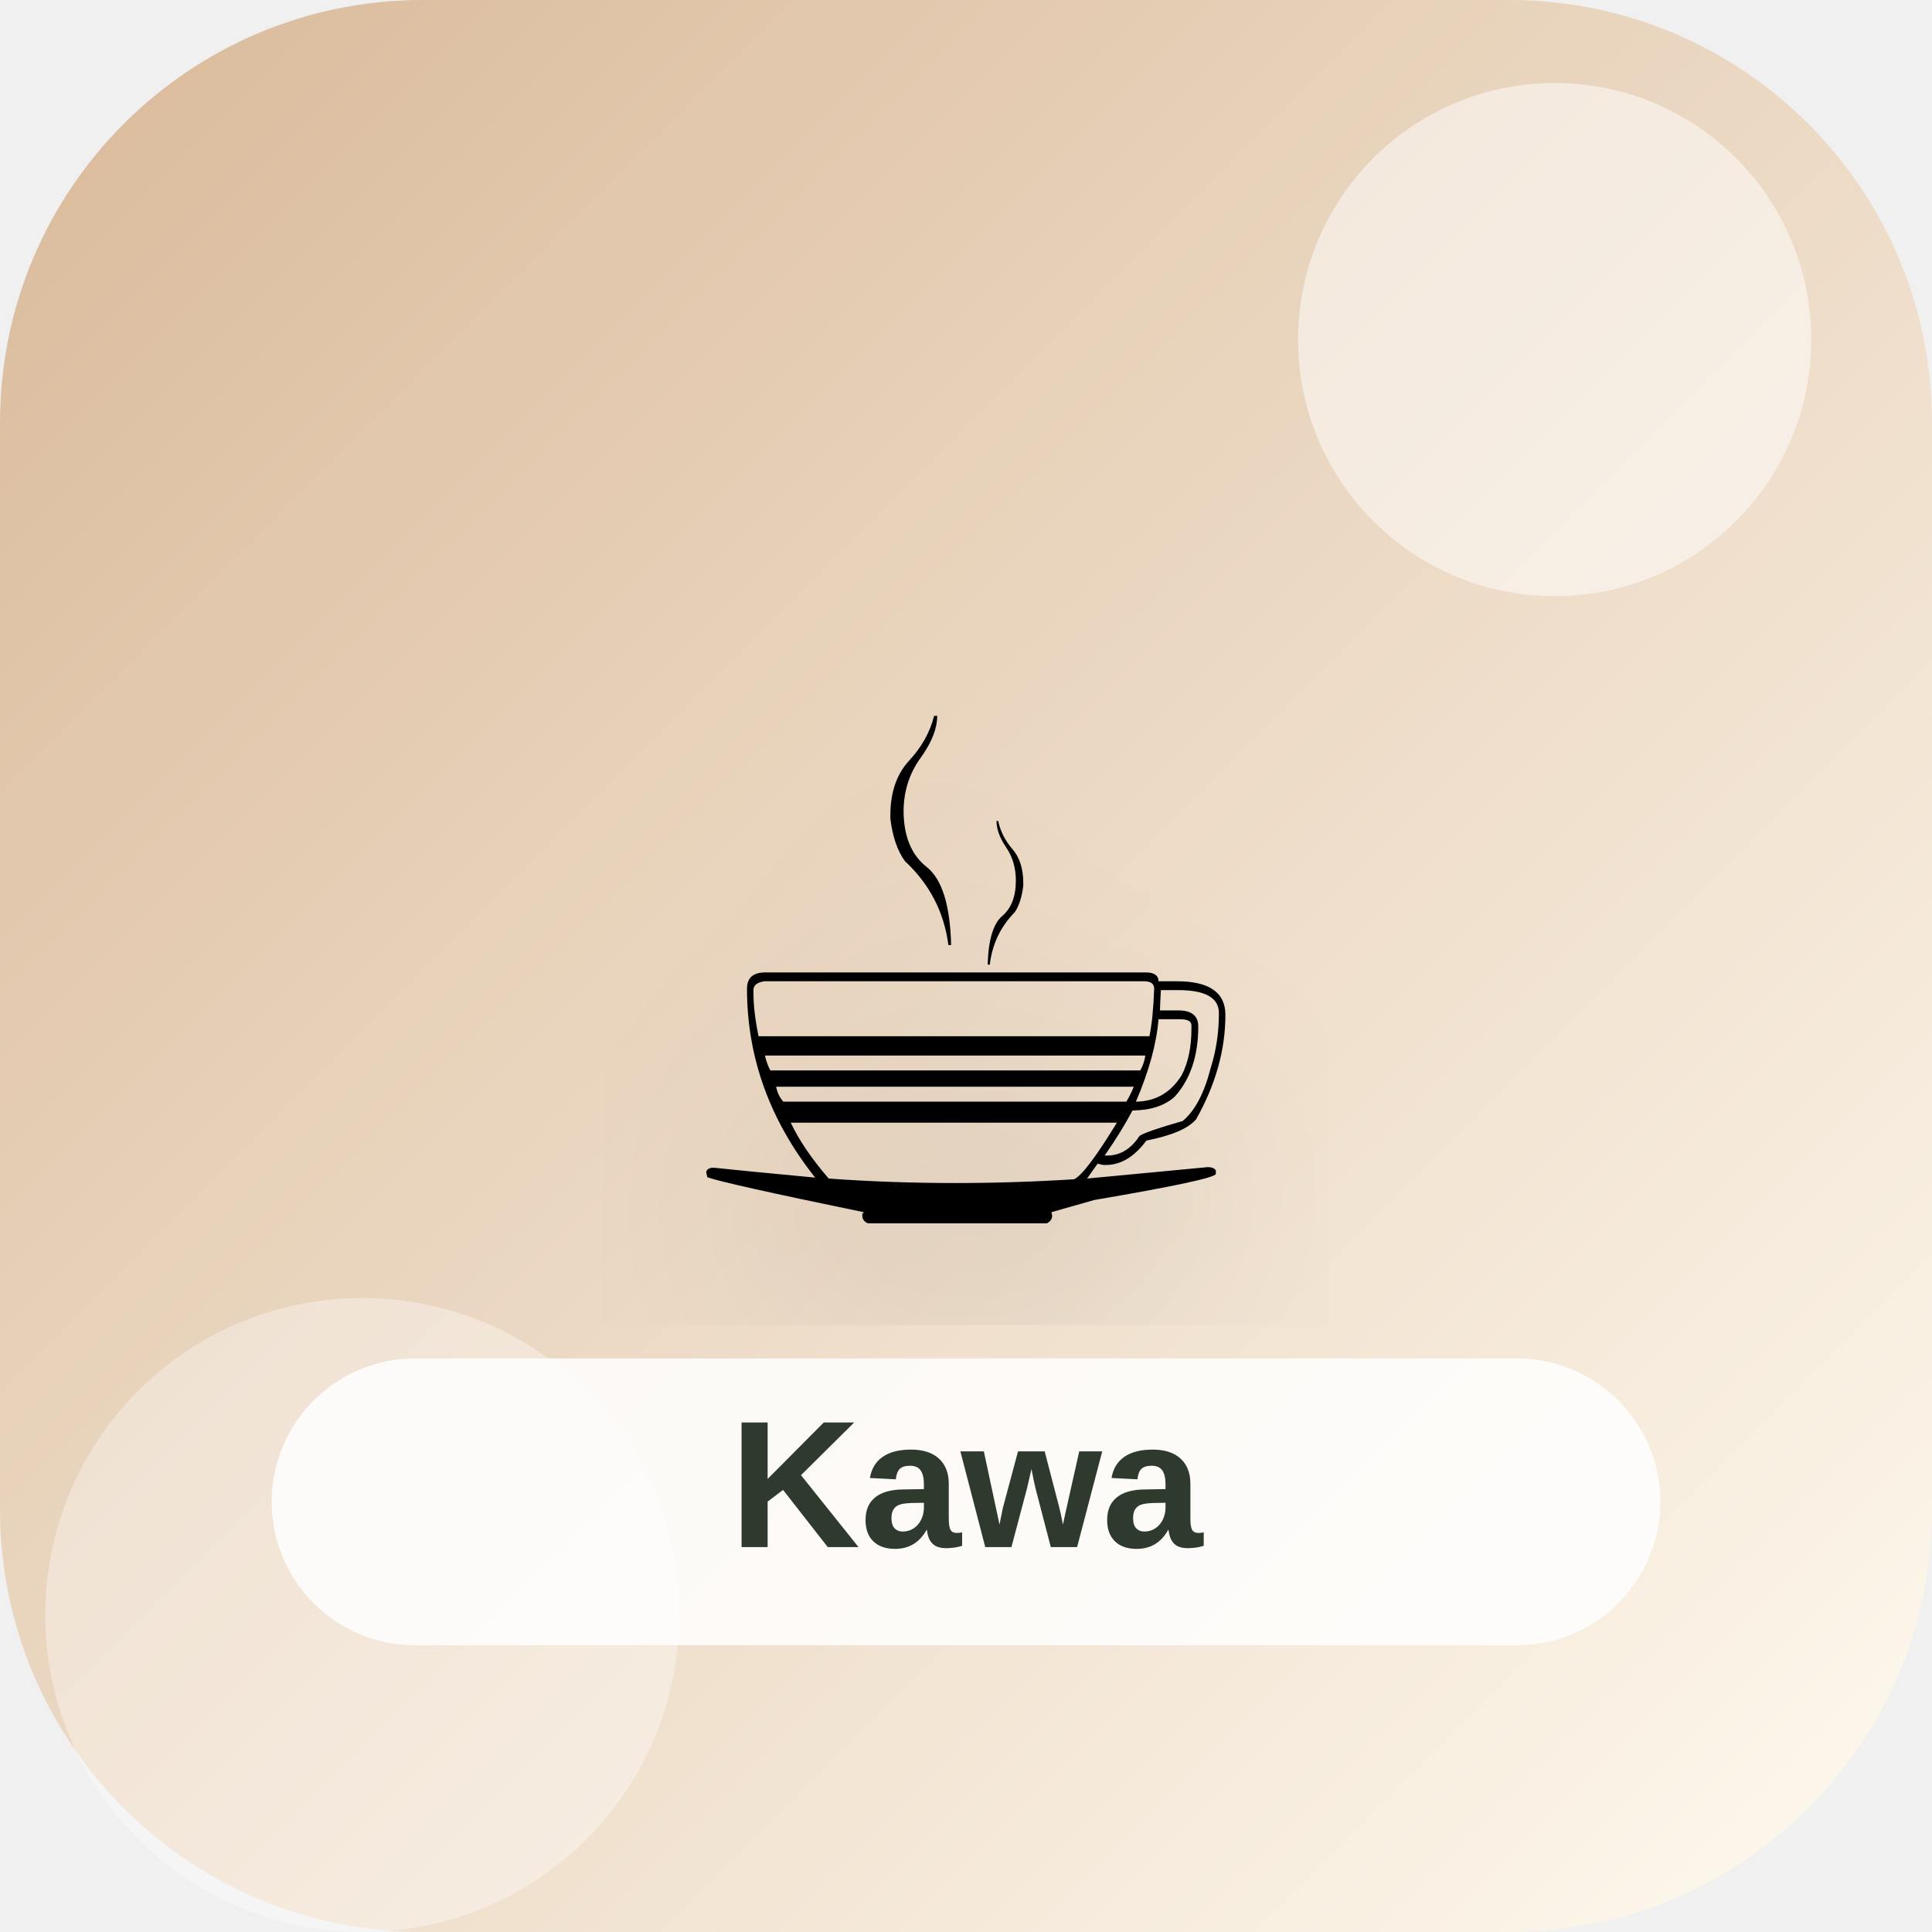
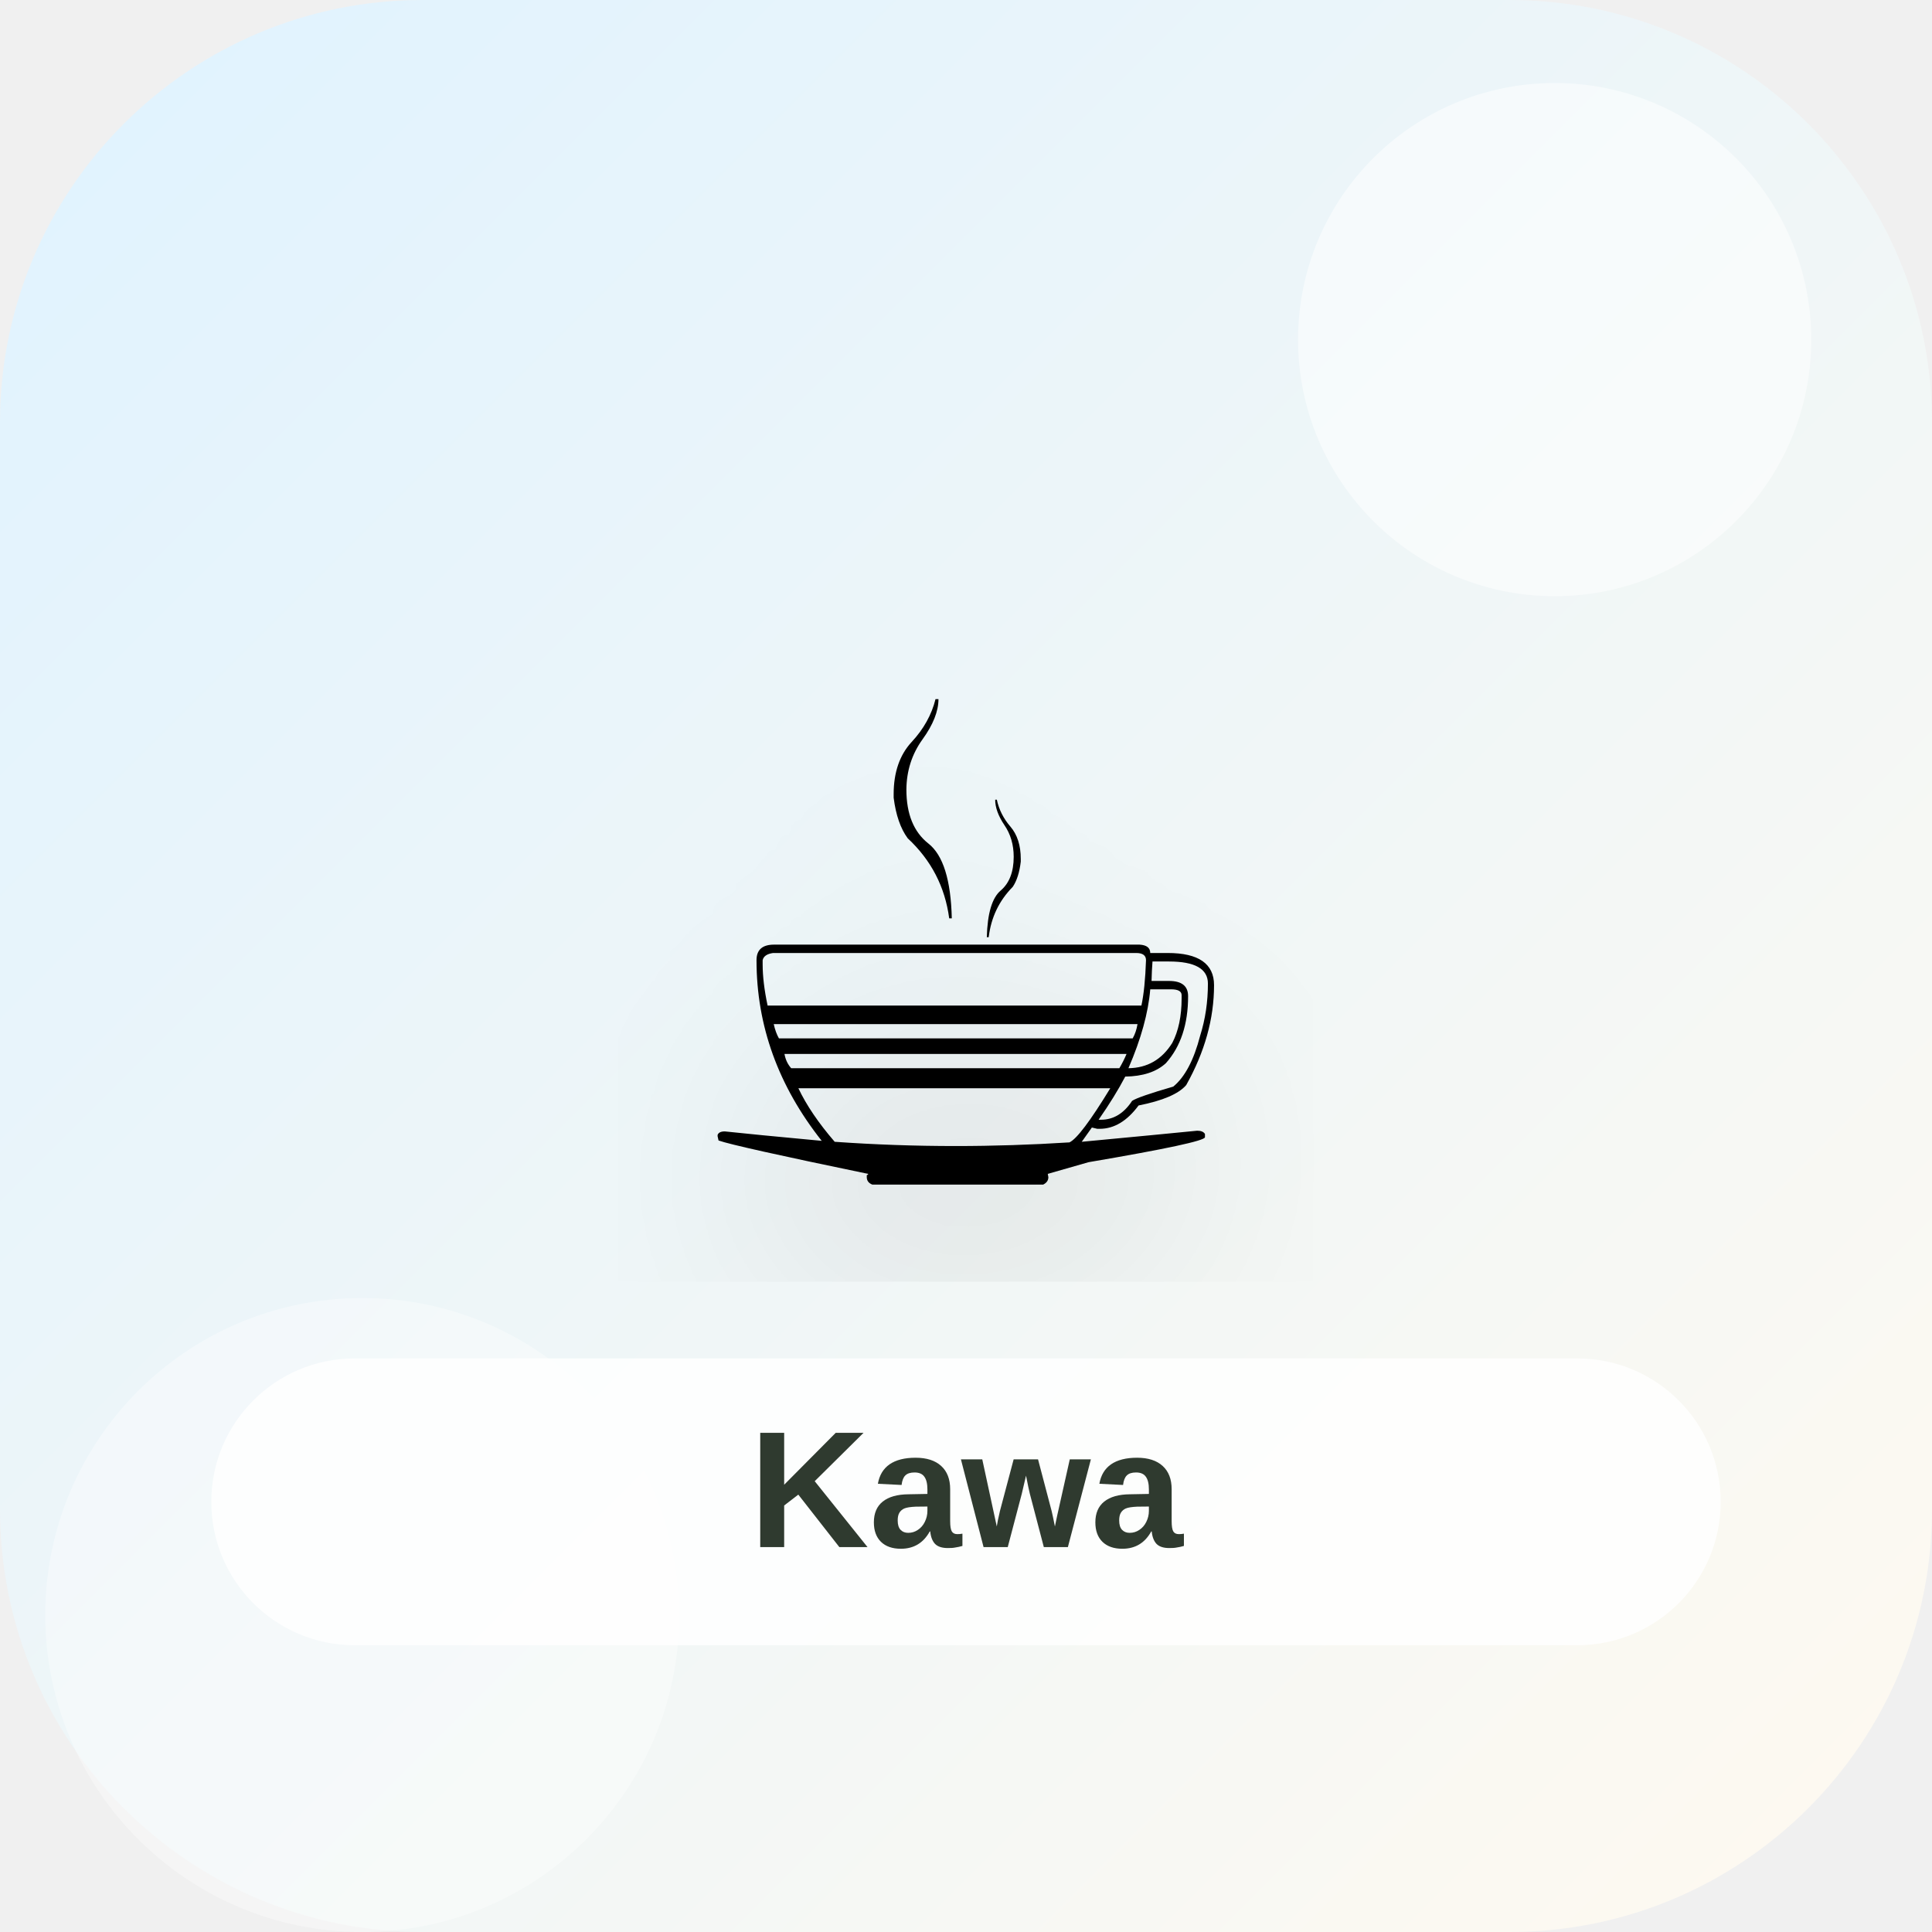
<svg xmlns="http://www.w3.org/2000/svg" width="256" height="256" viewBox="0 0 256 256">
  <defs>
    <linearGradient id="g" x1="0" y1="0" x2="1" y2="1">
-       <stop offset="0" stop-color="#d9b999" />
+       <stop offset="0" stop-color="#dff2ff" />
      <stop offset="1" stop-color="#fffaf0" />
    </linearGradient>
    <filter id="s" x="-20%" y="-20%" width="140%" height="140%">
      <feDropShadow dx="0" dy="14" stdDeviation="14" flood-color="#2b1b0c" flood-opacity=".16" />
    </filter>
  </defs>
  <rect width="256" height="256" rx="56" fill="url(#g)" />
  <circle cx="206" cy="45" r="34" fill="#ffffff" opacity=".5" />
  <circle cx="48" cy="214" r="42" fill="#ffffff" opacity=".35" />
-   <text x="128" y="136" text-anchor="middle" dominant-baseline="middle" font-size="92" filter="url(#s)">☕</text>
-   <rect x="36" y="180" width="184" height="38" rx="19" fill="#ffffff" opacity=".84" />
-   <text x="128" y="205" text-anchor="middle" font-size="24" font-family="Arial, sans-serif" font-weight="700" fill="#2f3a2f">Kawa</text>
+   <text x="128" y="132" text-anchor="middle" dominant-baseline="middle" font-size="88" filter="url(#s)">☕</text>
+   <rect x="28" y="180" width="200" height="38" rx="19" fill="#ffffff" opacity=".84" />
+   <text x="128" y="205" text-anchor="middle" font-size="22" font-family="Arial, sans-serif" font-weight="700" fill="#2f3a2f">Kawa</text>
</svg>
